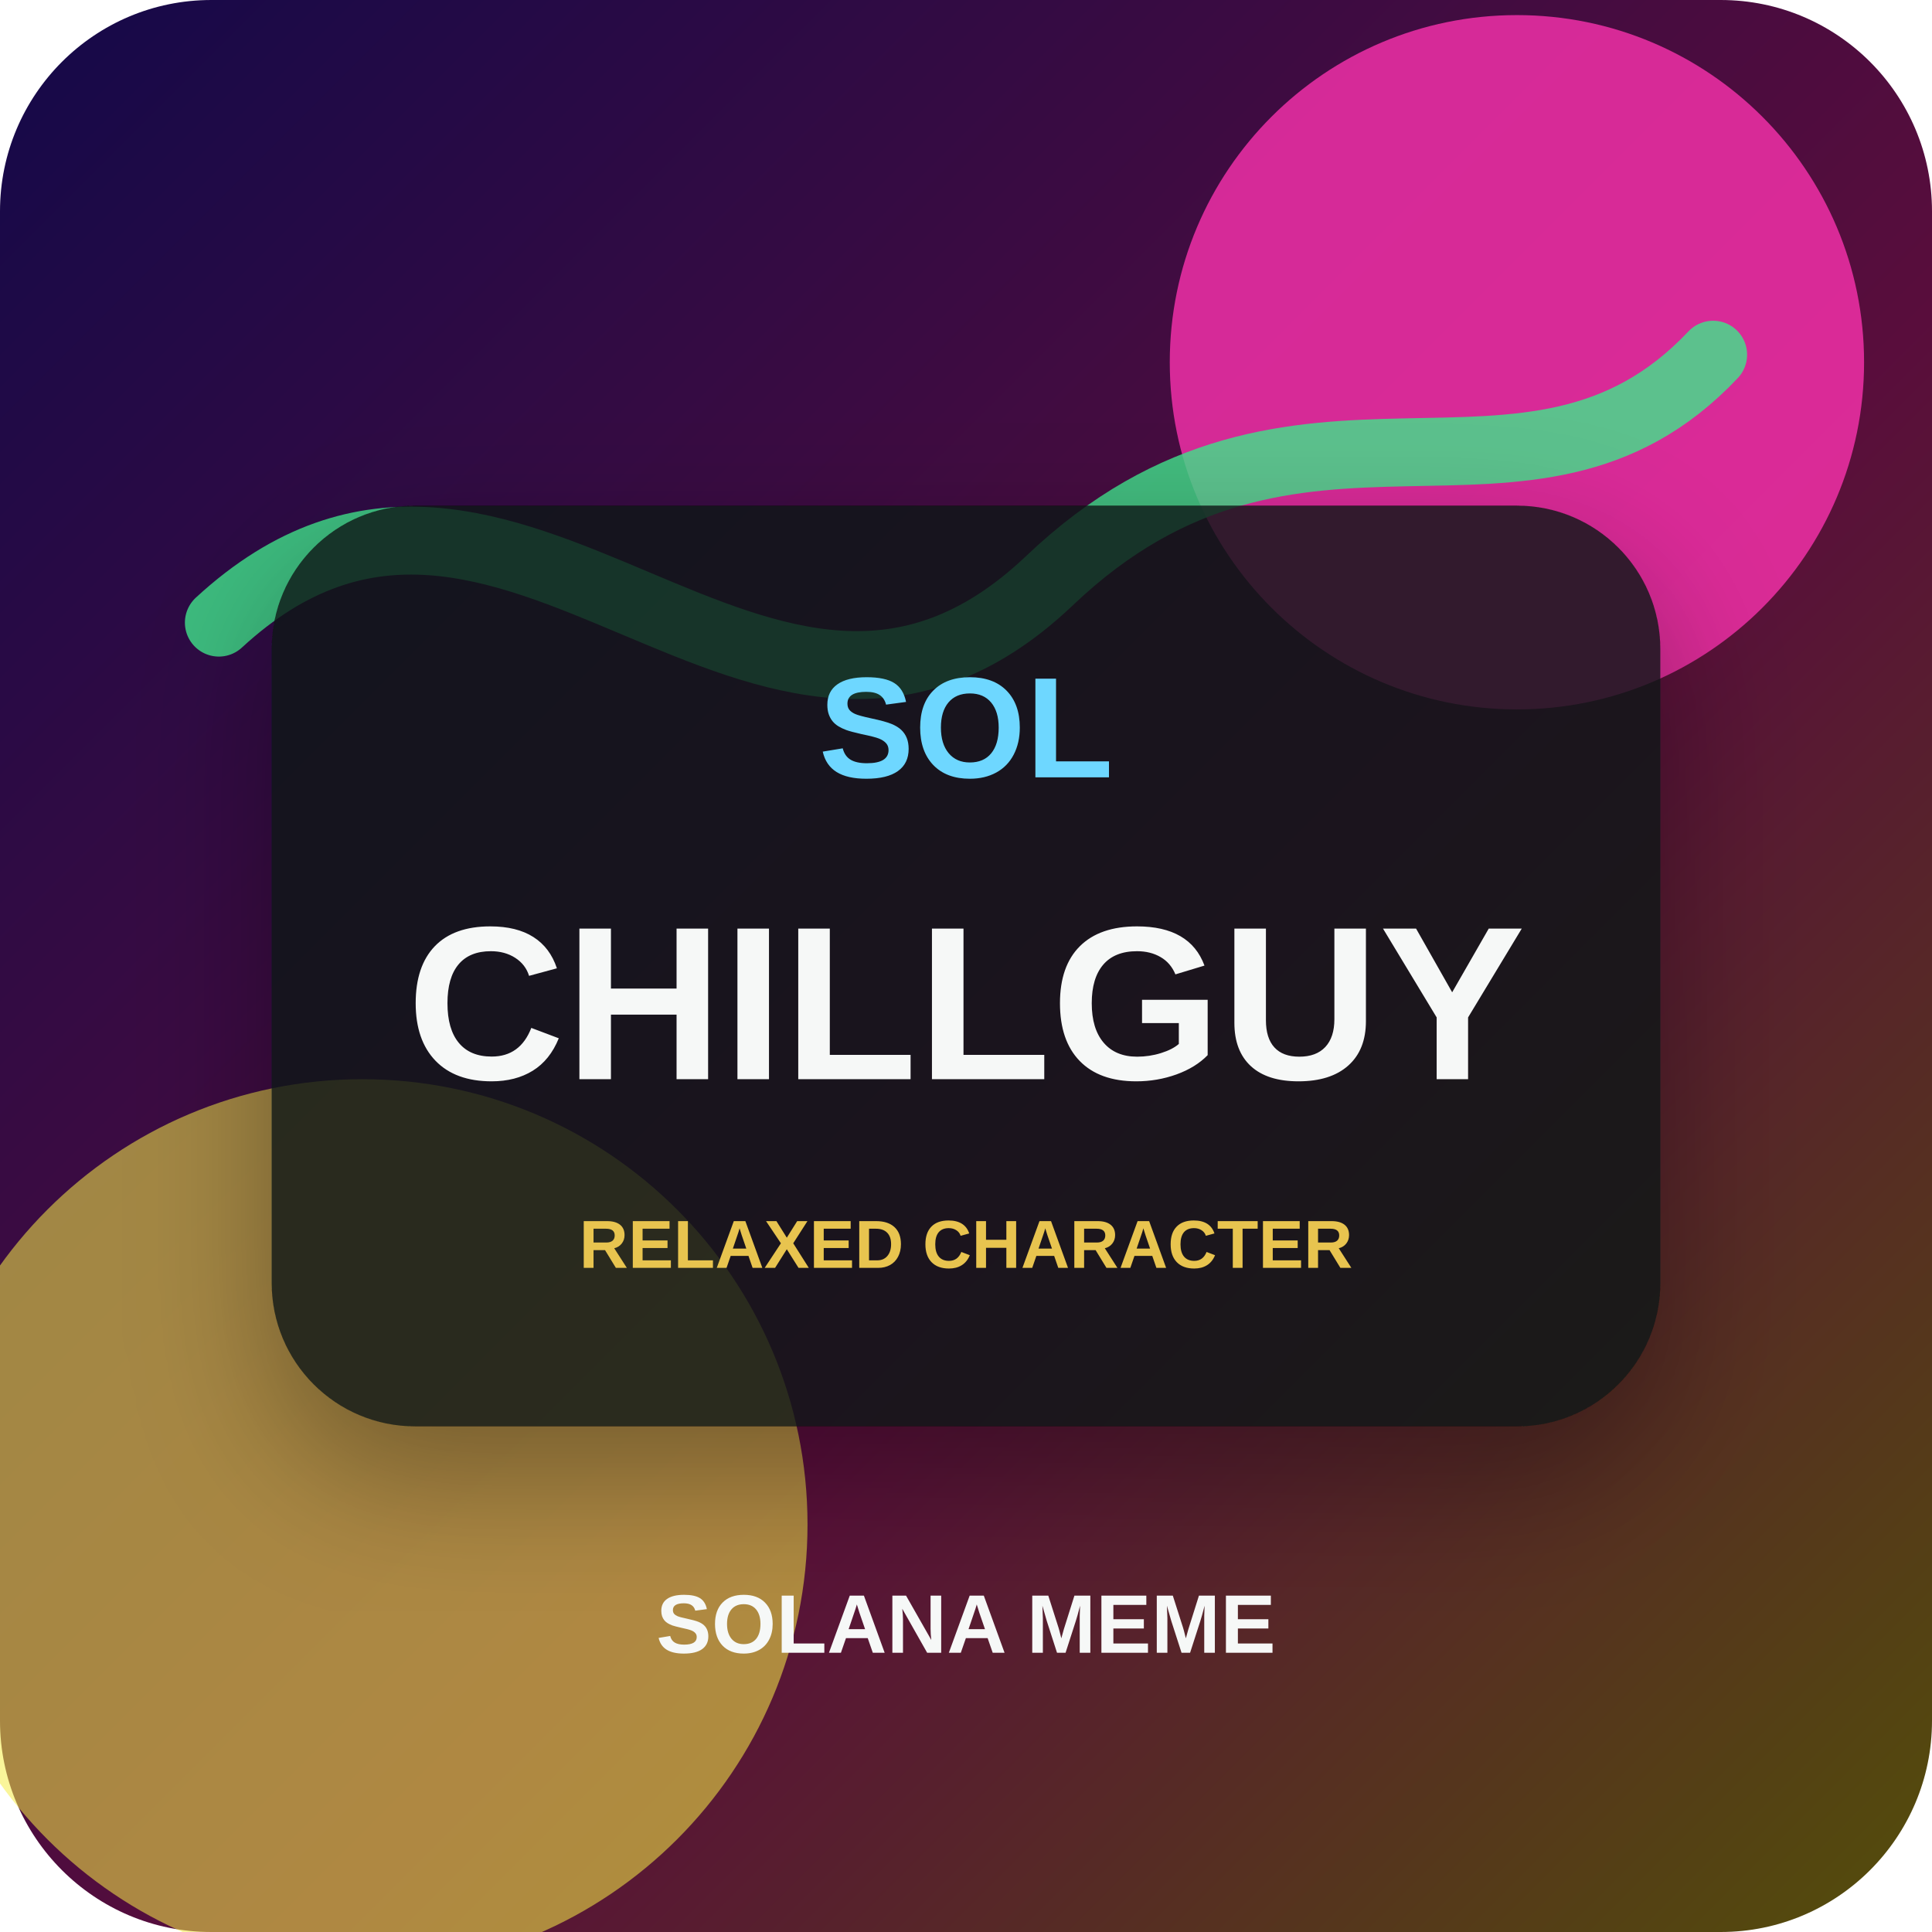
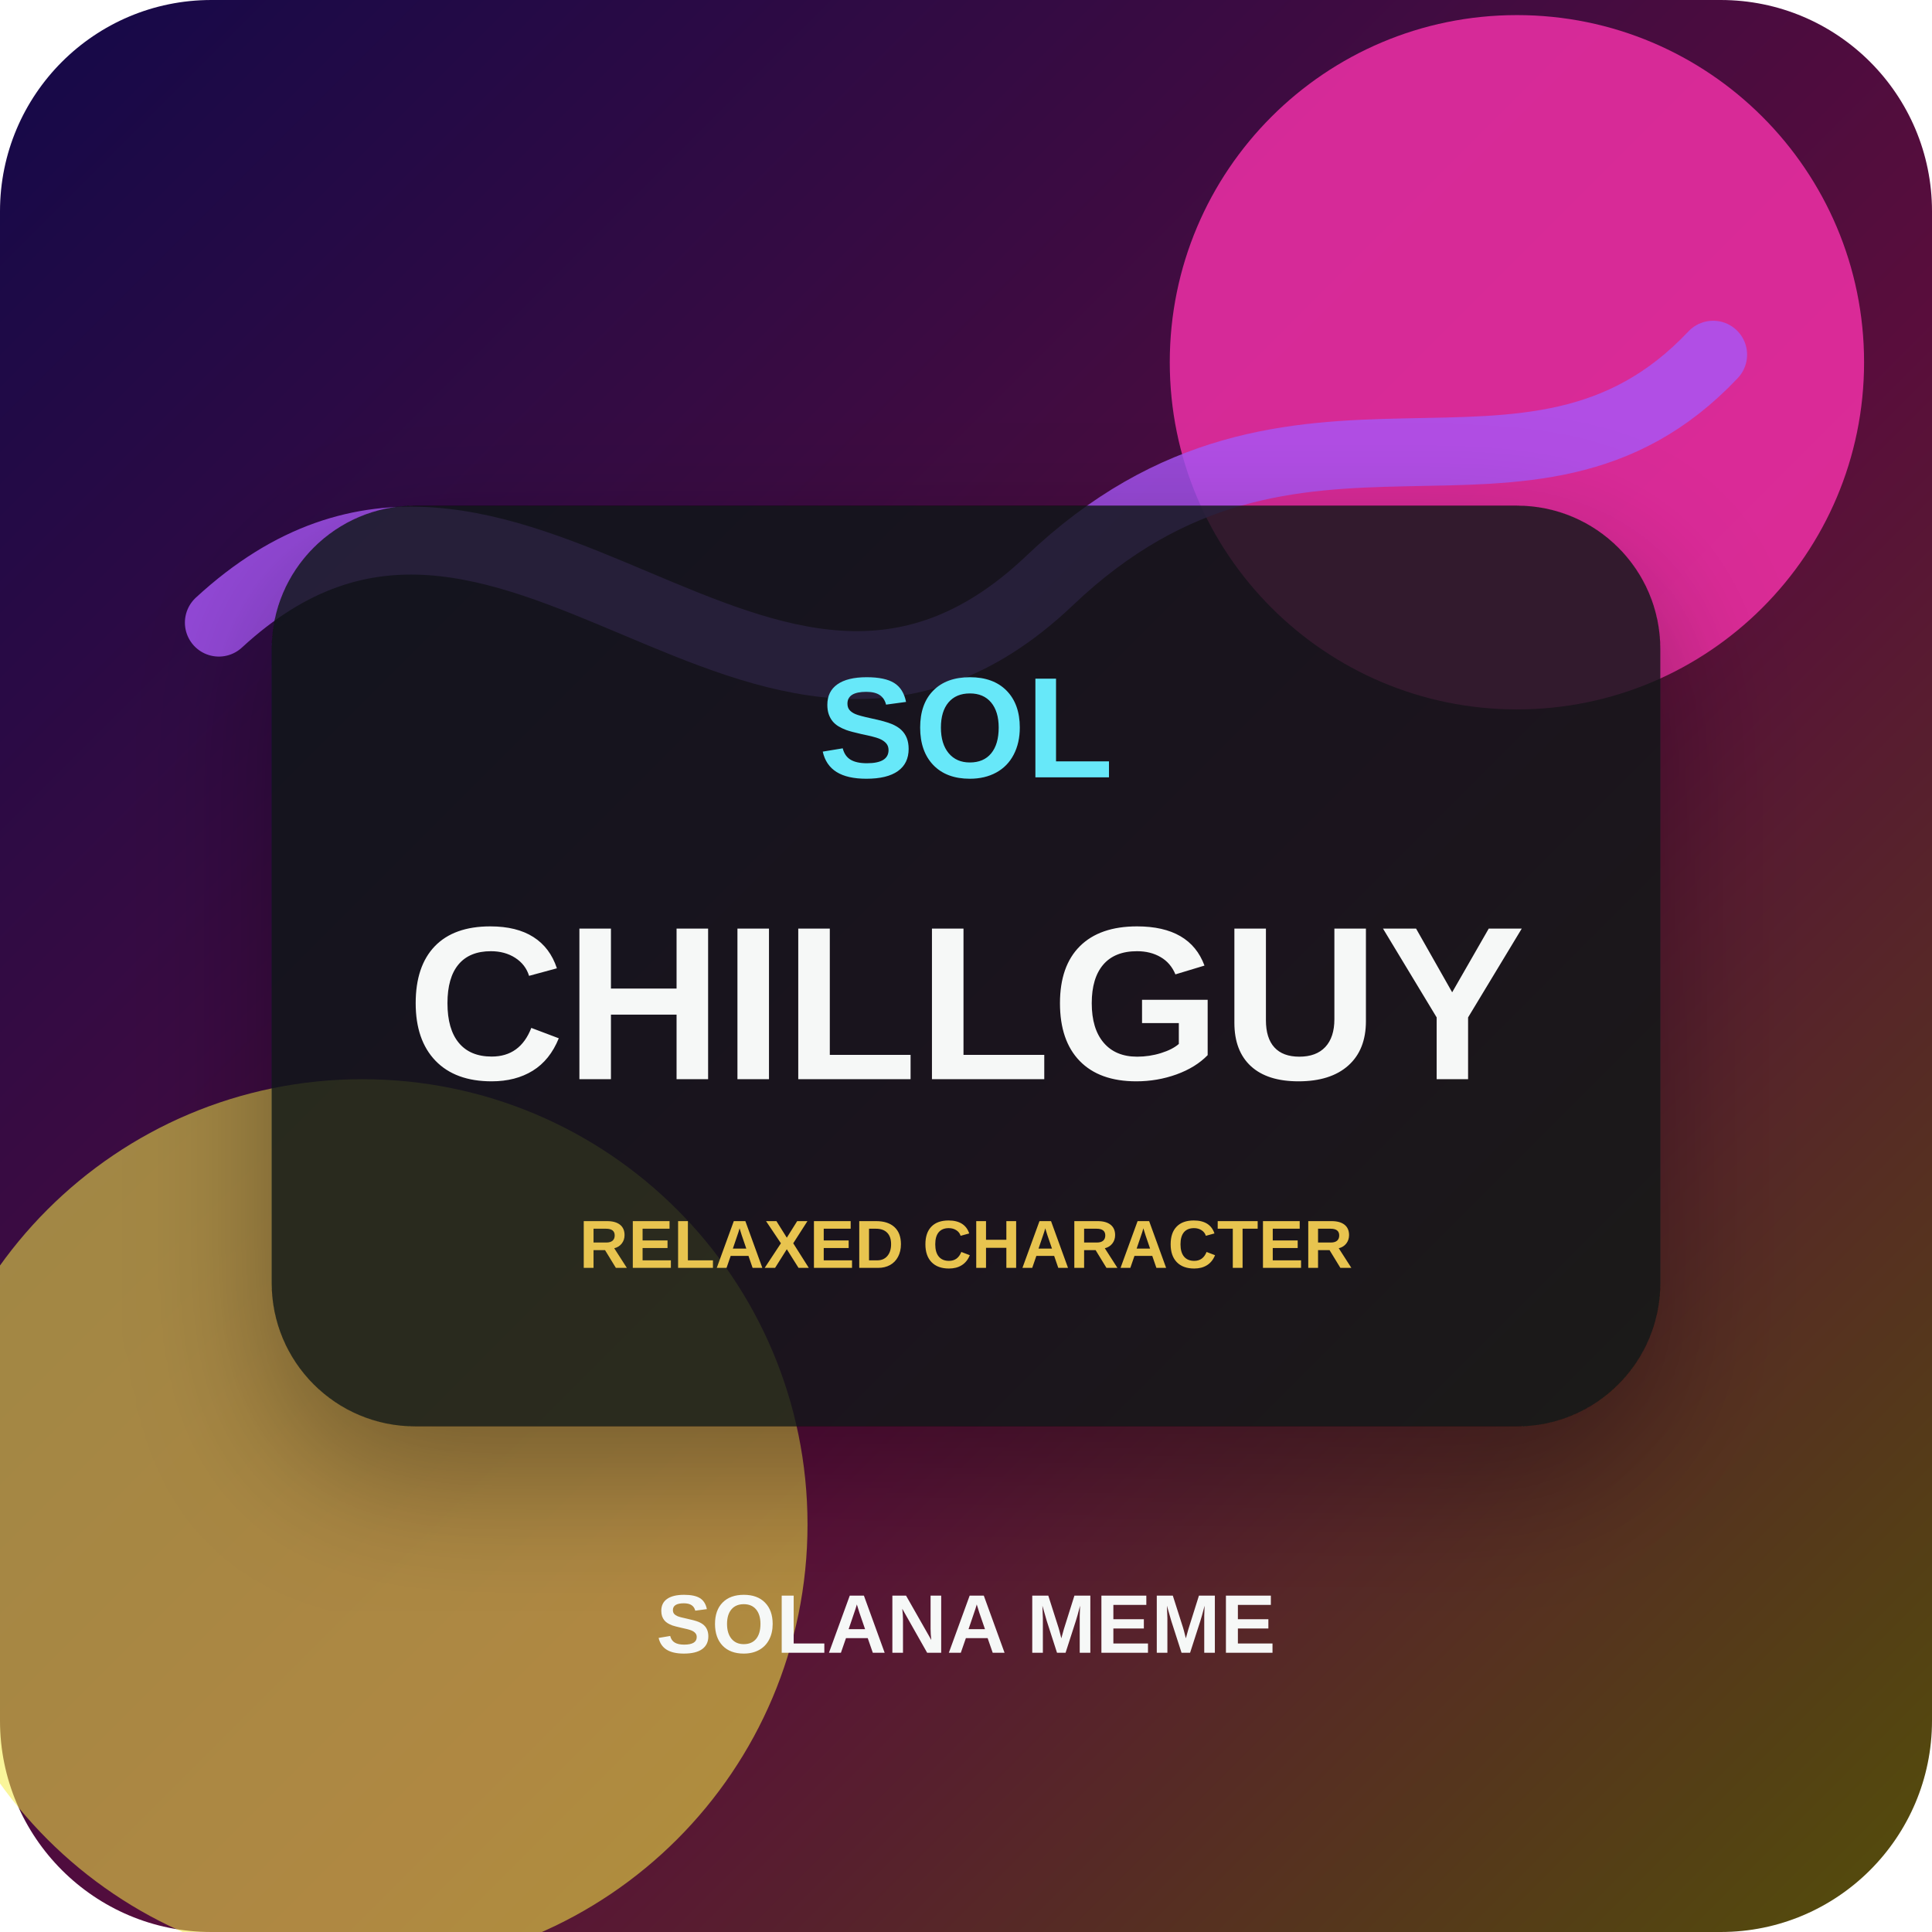
<svg xmlns="http://www.w3.org/2000/svg" viewBox="0 0 512 512" role="img" aria-label="Just a Chill Guy token art">
  <defs>
    <linearGradient id="bg" x1="0" y1="0" x2="1" y2="1">
      <stop offset="0" stop-color="hsl(249 78% 16%)" />
      <stop offset="0.58" stop-color="hsl(323 74% 20%)" />
      <stop offset="1" stop-color="hsl(57 80% 18%)" />
    </linearGradient>
    <filter id="shadow" x="-20%" y="-20%" width="140%" height="140%">
      <feDropShadow dx="0" dy="14" stdDeviation="18" flood-color="#000" flood-opacity=".38" />
    </filter>
  </defs>
  <rect width="512" height="512" rx="56" fill="url(#bg)" />
  <circle cx="402" cy="96" r="92" fill="hsl(323 92% 58%)" opacity=".82" />
  <circle cx="96" cy="404" r="118" fill="hsl(57 90% 62%)" opacity=".55" />
-   <path d="M58 165 C135 94 202 226 278 154 C344 91 405 146 454 94" fill="none" stroke="#41e28b" stroke-width="18" stroke-linecap="round" opacity=".82" />
+   <path d="M58 165 C135 94 202 226 278 154 C344 91 405 146 454 94" fill="none" stroke="#a855f7" stroke-width="18" stroke-linecap="round" opacity=".82" />
  <rect x="72" y="134" width="368" height="244" rx="38" fill="#0f1412" opacity=".82" filter="url(#shadow)" />
-   <text x="256" y="206" text-anchor="middle" font-family="Arial, Helvetica, sans-serif" font-size="38" font-weight="900" fill="#6ed7ff">SOL</text>
+   <text x="256" y="206" text-anchor="middle" font-family="Arial, Helvetica, sans-serif" font-size="38" font-weight="900" fill="#67e8f9">SOL</text>
  <text x="256" y="286" text-anchor="middle" font-family="Arial, Helvetica, sans-serif" font-size="58" font-weight="900" fill="#f6f8f7">CHILLGUY</text>
  <text x="256" y="336" text-anchor="middle" font-family="Arial, Helvetica, sans-serif" font-size="18" font-weight="800" fill="#e8c44f">RELAXED CHARACTER</text>
  <text x="256" y="438" text-anchor="middle" font-family="Arial, Helvetica, sans-serif" font-size="22" font-weight="900" fill="#f6f8f7">SOLANA MEME</text>
</svg>
